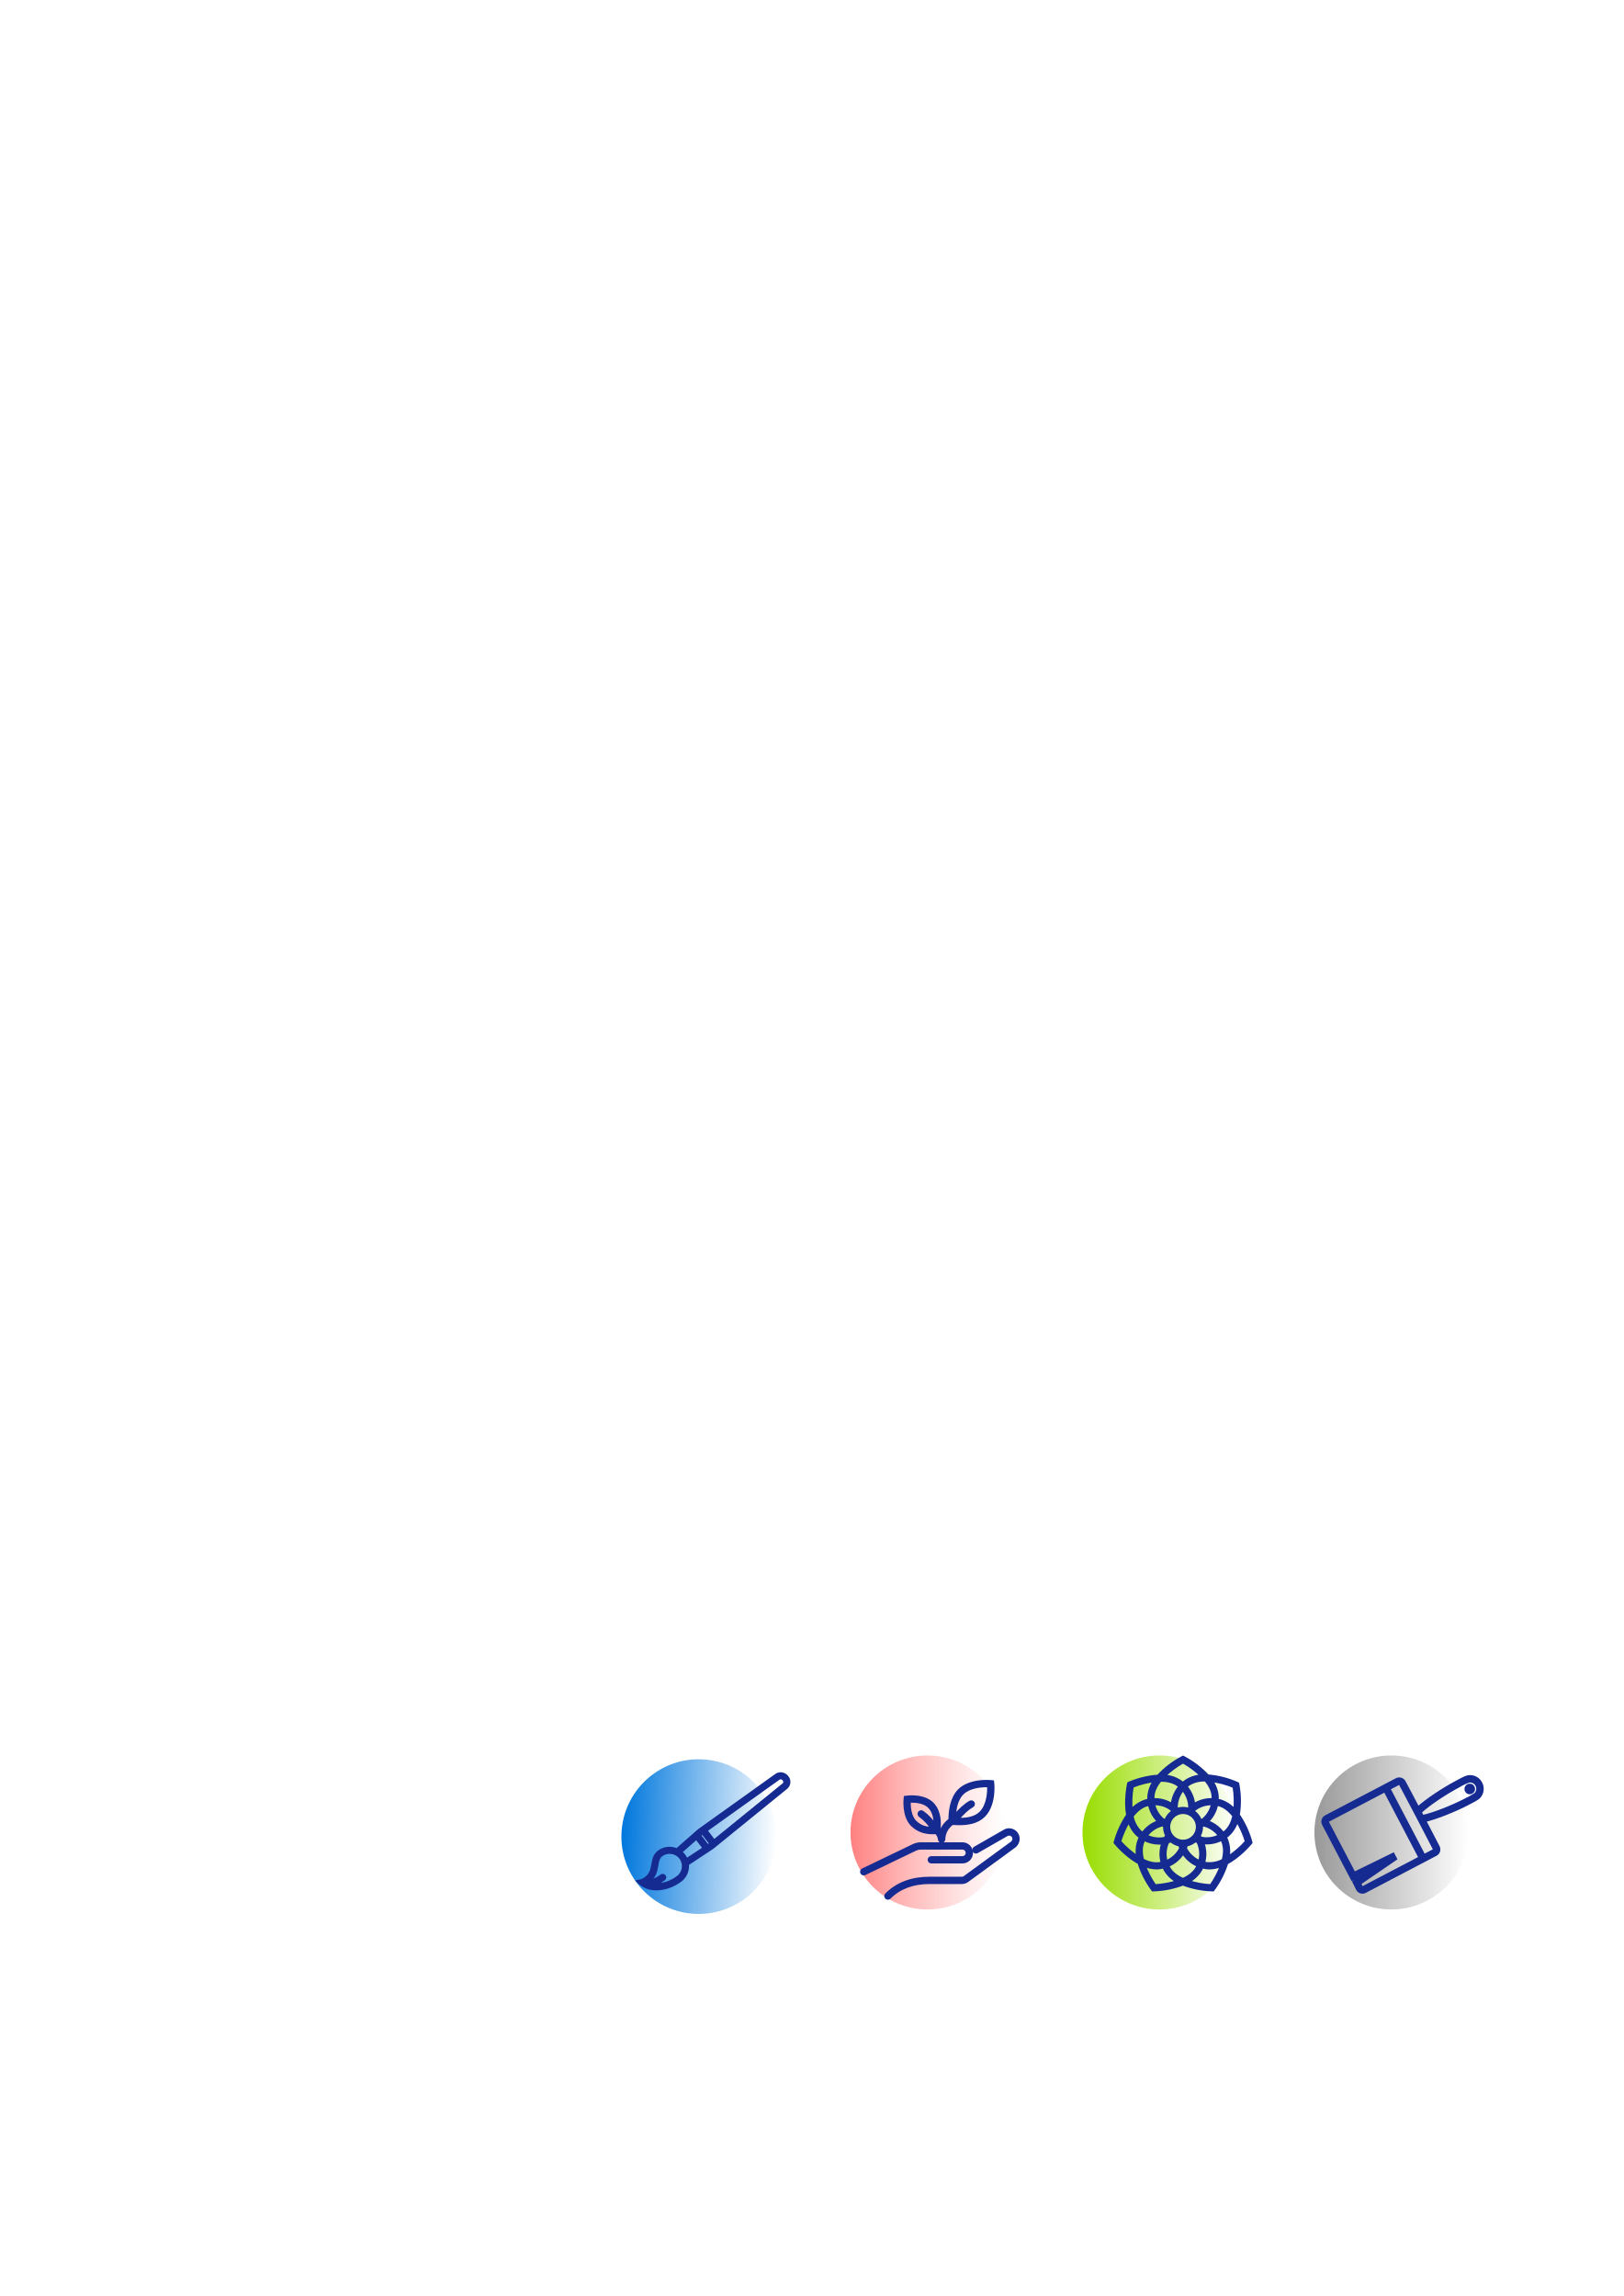
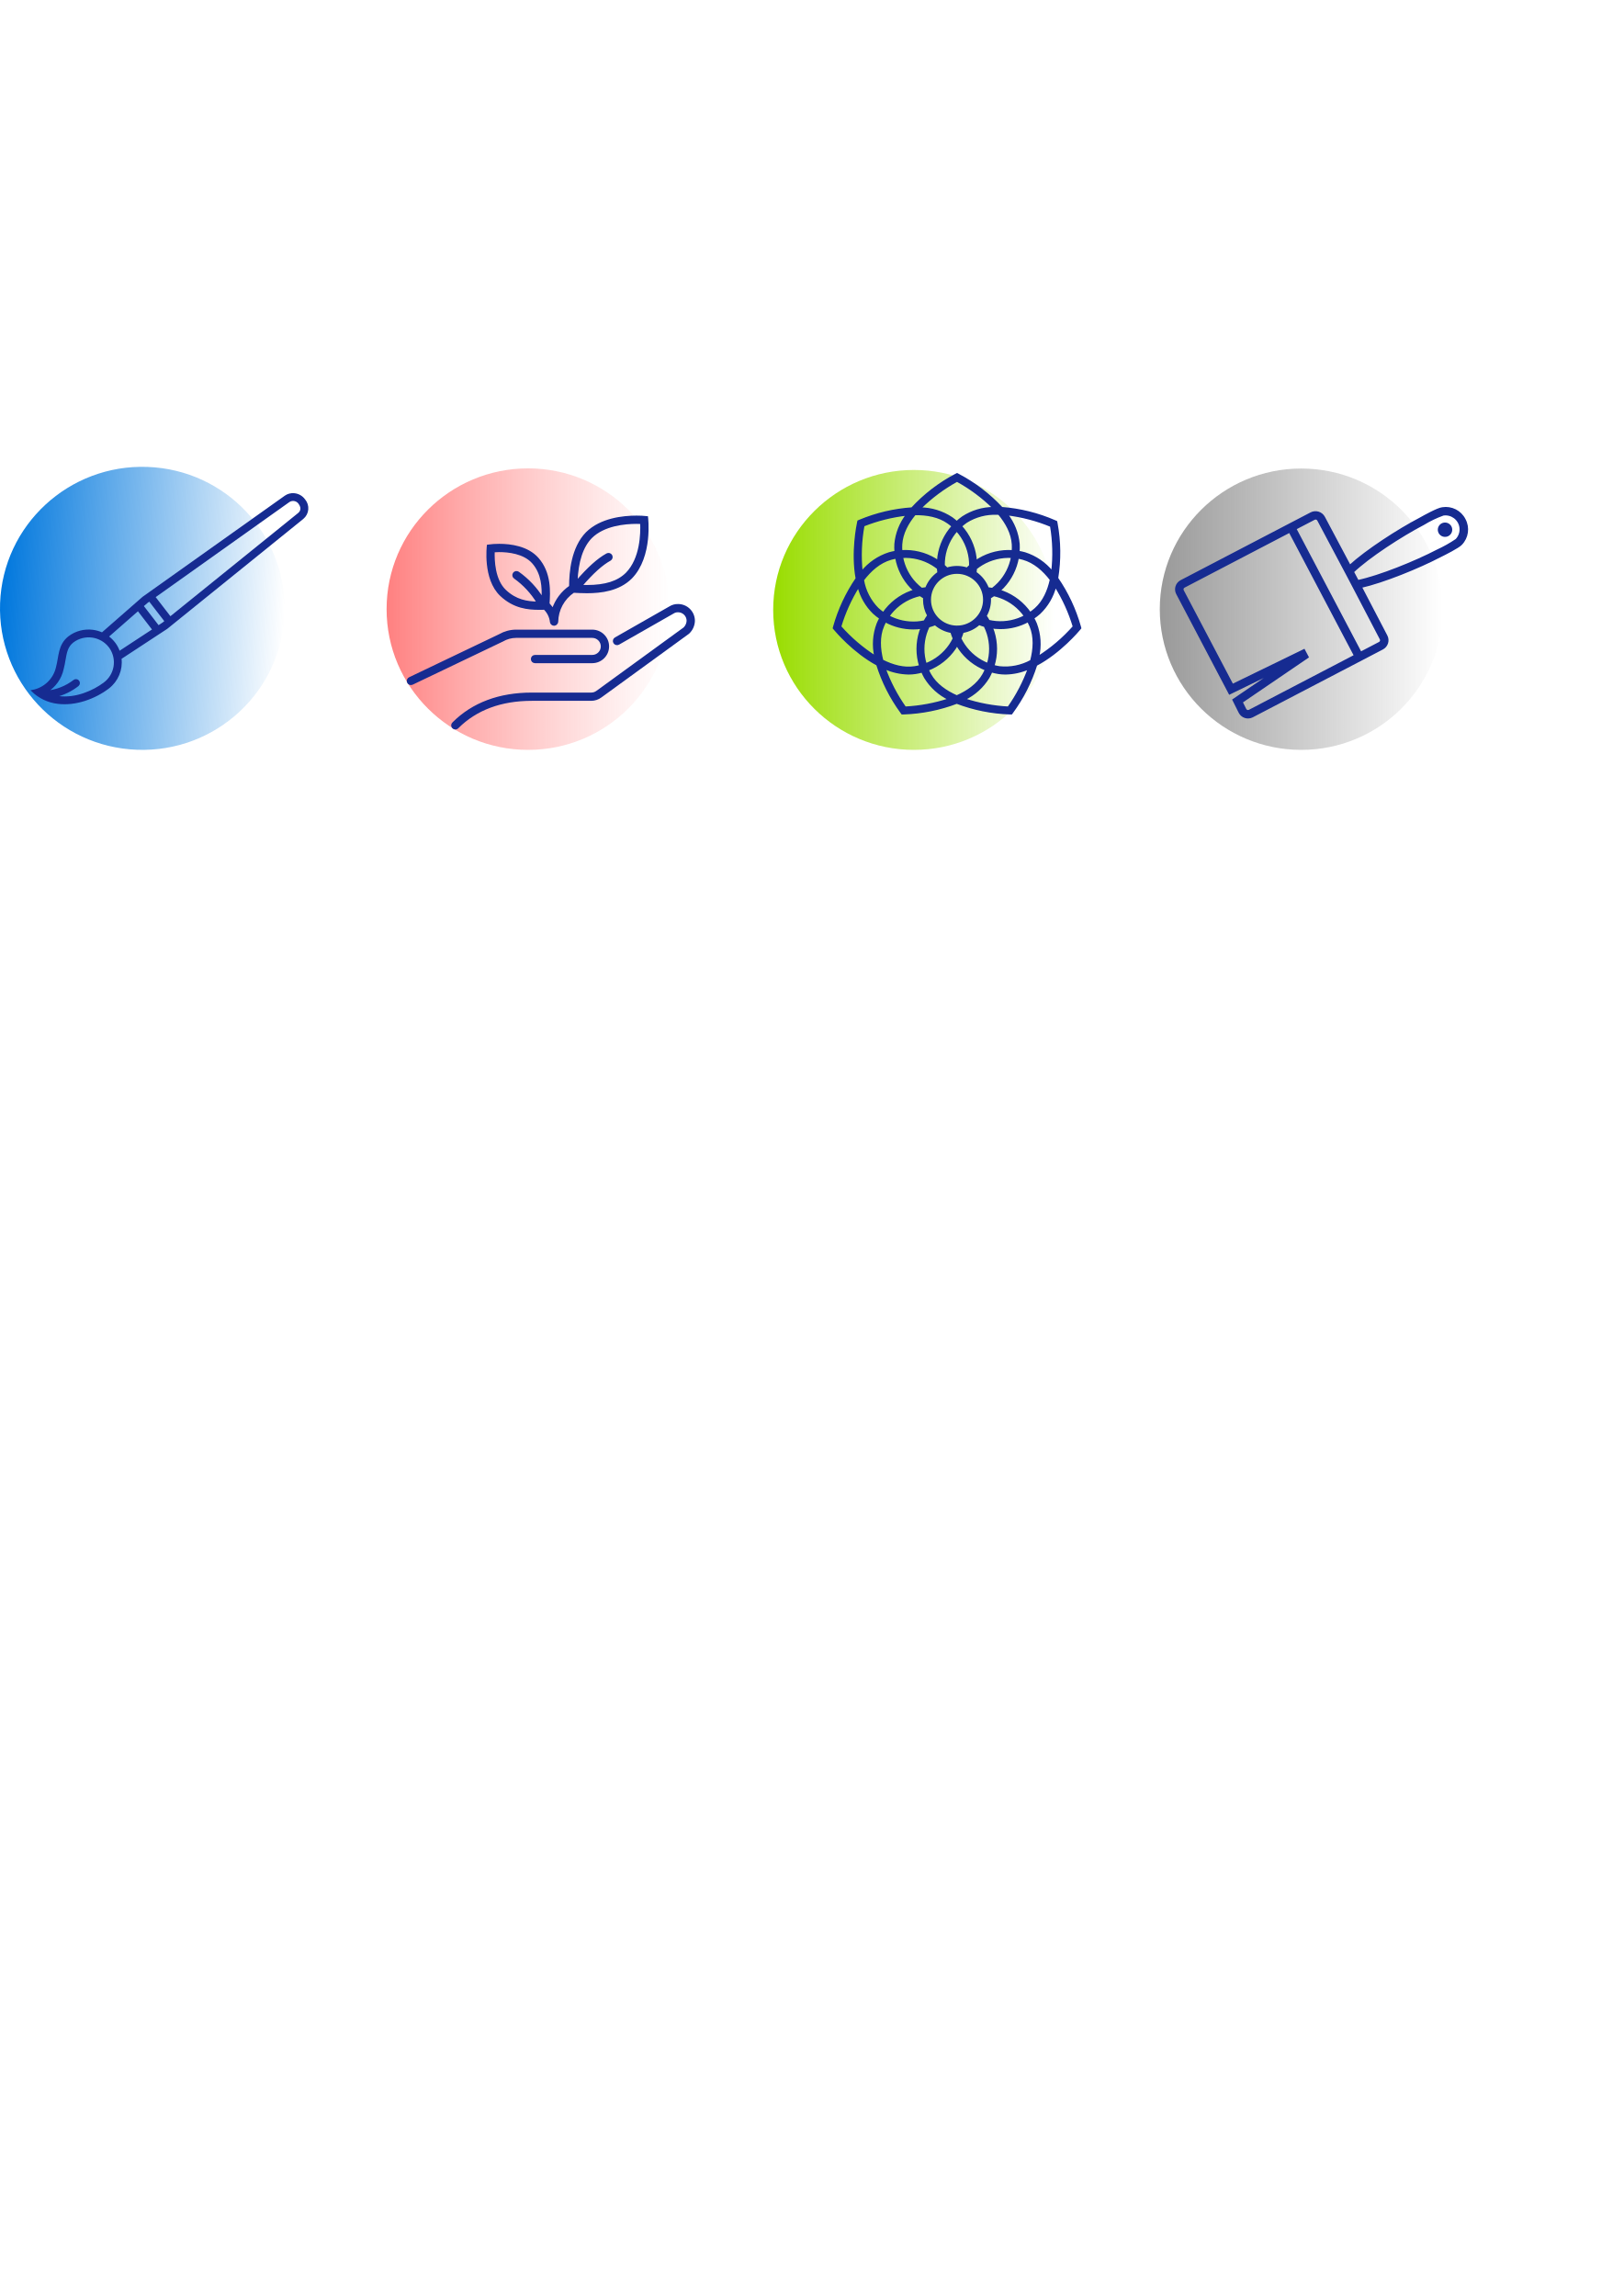
<svg xmlns="http://www.w3.org/2000/svg" xmlns:xlink="http://www.w3.org/1999/xlink" width="210mm" height="297mm" viewBox="0 0 210 297" version="1.1" id="svg8">
  <defs id="defs2">
    <linearGradient id="linearGradient1159">
      <stop style="stop-color:#999999;stop-opacity:1;" offset="0" id="stop1155" />
      <stop style="stop-color:#999999;stop-opacity:0;" offset="1" id="stop1157" />
    </linearGradient>
    <linearGradient id="linearGradient1062">
      <stop style="stop-color:#99dd00;stop-opacity:1;" offset="0" id="stop1058" />
      <stop style="stop-color:#99dd00;stop-opacity:0;" offset="1" id="stop1060" />
    </linearGradient>
    <linearGradient id="linearGradient971">
      <stop style="stop-color:#ff8080;stop-opacity:1" offset="0" id="stop967" />
      <stop style="stop-color:#ffaaaa;stop-opacity:0;" offset="1" id="stop969" />
    </linearGradient>
    <linearGradient id="linearGradient844">
      <stop style="stop-color:#0077dd;stop-opacity:1;" offset="0" id="stop840" />
      <stop style="stop-color:#0077dd;stop-opacity:0;" offset="1" id="stop842" />
    </linearGradient>
-     <linearGradient xlink:href="#linearGradient844" id="linearGradient903" x1="80.04" y1="237" x2="99.96" y2="237" gradientUnits="userSpaceOnUse" gradientTransform="matrix(1.004486,0,0,1.004316,8.588965,-3.908022)" />
-     <linearGradient xlink:href="#linearGradient971" id="linearGradient973" x1="110" y1="237.04" x2="129.921" y2="237.04" gradientUnits="userSpaceOnUse" />
-     <linearGradient xlink:href="#linearGradient1062" id="linearGradient1064" x1="140" y1="237.04" x2="159.921" y2="237.04" gradientUnits="userSpaceOnUse" />
-     <linearGradient xlink:href="#linearGradient1159" id="linearGradient1161" x1="170" y1="237.04" x2="189.921" y2="237.04" gradientUnits="userSpaceOnUse" />
+     <linearGradient xlink:href="#linearGradient844" id="linearGradient903" x1="80.04" y1="237" x2="99.96" y2="237" gradientUnits="userSpaceOnUse" gradientTransform="matrix(1.847885,0,0,1.838,-145.0266,-357.6334)" />
+     <linearGradient xlink:href="#linearGradient971" id="linearGradient973" x1="110" y1="237.04" x2="129.921" y2="237.04" gradientUnits="userSpaceOnUse" gradientTransform="matrix(1.837537,0,0,1.827968,-152.1291,-354.5081)" />
+     <linearGradient xlink:href="#linearGradient1062" id="linearGradient1064" x1="140" y1="237.04" x2="159.921" y2="237.04" gradientUnits="userSpaceOnUse" gradientTransform="matrix(1.827923,0,0,1.817604,-155.9092,-351.9481)" />
+     <linearGradient xlink:href="#linearGradient1159" id="linearGradient1161" x1="170" y1="237.04" x2="189.921" y2="237.04" gradientUnits="userSpaceOnUse" gradientTransform="matrix(1.83651,0,0,1.826976,-162.2066,-354.263)" />
  </defs>
  <g id="layer1">
-     <ellipse style="opacity:1;fill:url(#linearGradient903);fill-opacity:1;stroke:none;stroke-width:0.079;stroke-miterlimit:4;stroke-dasharray:none;stroke-opacity:0;paint-order:fill markers stroke" id="path838" cx="98.993" cy="234.115" transform="matrix(0.9993329,0.03651968,-0.03653211,0.9993325,0,0)" rx="10.005" ry="10.003" />
-     <g id="Icons" transform="matrix(0.2073852,0.02750527,-0.02745105,0.2069059,83.63529,225.6572)" style="fill:#162b91;fill-opacity:1;stroke:#162b91;stroke-width:2.393;stroke-miterlimit:4;stroke-dasharray:none">
-       <path id="path874" d="M 84.888,7.3 C 83.852,7.348 82.866,7.761 82.105,8.466 L 39.228,48.7 27.166,62.558 c -1.039,-0.321 -2.12,-0.484 -3.208,-0.486 -2.868,-0.008 -5.62,1.126 -7.65,3.151 -3.1,3.2 -2.2,7 -2.7,10.7 -0.35,4.151 -3.144,7.693 -7.1,9 2.568,1.917 5.695,2.938 8.9,2.905 6.078,0 12.219,-3.323 16.2,-7.306 2.711,-2.734 3.77,-6.7 2.783,-10.422 L 48.417,57.891 88.84,14.985 C 90.477,13.207 90.362,10.438 88.584,8.802 88.566,8.786 88.549,8.77 88.531,8.754 87.59,7.757 86.257,7.225 84.888,7.3 Z m -54.81,71.929 c -3.264,3.215 -8.792,6.605 -14.671,6.605 -0.407,0 -0.807,-0.017 -1.2,-0.051 -0.005,-0.002 -0.008,-0.007 -0.006,-0.013 10e-4,-0.003 0.003,-0.005 0.006,-0.006 2.708,-1.033 5.157,-2.646 7.175,-4.726 0.369,-0.412 0.335,-1.045 -0.076,-1.415 -0.412,-0.369 -1.045,-0.335 -1.415,0.076 -2.377,2.402 -5.383,4.085 -8.673,4.855 -0.005,5e-4 -0.01,-0.004 -0.011,-0.009 -2e-4,-0.003 8e-4,-0.006 0.003,-0.008 2.561,-2.067 4.15,-5.102 4.39,-8.384 0.138,-1.04 0.176,-2.054 0.212,-3.034 0.1,-2.617 0.173,-4.683 1.916,-6.483 3.474,-3.444 9.083,-3.42 12.527,0.054 0.093,0.094 0.184,0.19 0.273,0.288 3.14,3.55 2.942,8.94 -0.45,12.25 z M 33.648,68.1 C 32.675,66.082 31.086,64.425 29.11,63.37 l 8.971,-10.314 5.981,5.98 z m 13.385,-11.649 -1.459,1.27 -6.174,-6.178 1.238,-1.422 0.816,-0.767 6.318,6.317 z M 87.376,13.623 49.139,54.215 42.909,47.985 83.5,9.9 c 1.067,-0.915 2.67,-0.804 3.6,0.249 1.631,1.725 0.617,3.102 0.276,3.474 z" style="fill:#162b91;fill-opacity:1;stroke:#162b91;stroke-width:2.393;stroke-miterlimit:4;stroke-dasharray:none" />
+     <ellipse style="opacity:1;fill:url(#linearGradient903);fill-opacity:1;stroke:none;stroke-width:0.079;stroke-miterlimit:4;stroke-dasharray:none;stroke-opacity:0;paint-order:fill markers stroke" id="path838" cx="21.283" cy="77.972" transform="matrix(0.9993398,0.03633022,-0.03672262,0.9993255,0,0)" rx="18.406" ry="18.307" />
+     <g id="Icons" transform="matrix(0.3815151,0.05033708,-0.05050018,0.378656,6.008806,56.8848)" style="fill:#162b91;fill-opacity:1;stroke:#162b91;stroke-width:0.652;stroke-miterlimit:4;stroke-dasharray:none">
+       <path id="path874" d="M 84.888,7.3 C 83.852,7.348 82.866,7.761 82.105,8.466 L 39.228,48.7 27.166,62.558 c -1.039,-0.321 -2.12,-0.484 -3.208,-0.486 -2.868,-0.008 -5.62,1.126 -7.65,3.151 -3.1,3.2 -2.2,7 -2.7,10.7 -0.35,4.151 -3.144,7.693 -7.1,9 2.568,1.917 5.695,2.938 8.9,2.905 6.078,0 12.219,-3.323 16.2,-7.306 2.711,-2.734 3.77,-6.7 2.783,-10.422 L 48.417,57.891 88.84,14.985 C 90.477,13.207 90.362,10.438 88.584,8.802 88.566,8.786 88.549,8.77 88.531,8.754 87.59,7.757 86.257,7.225 84.888,7.3 Z m -54.81,71.929 c -3.264,3.215 -8.792,6.605 -14.671,6.605 -0.407,0 -0.807,-0.017 -1.2,-0.051 -0.005,-0.002 -0.008,-0.007 -0.006,-0.013 10e-4,-0.003 0.003,-0.005 0.006,-0.006 2.708,-1.033 5.157,-2.646 7.175,-4.726 0.369,-0.412 0.335,-1.045 -0.076,-1.415 -0.412,-0.369 -1.045,-0.335 -1.415,0.076 -2.377,2.402 -5.383,4.085 -8.673,4.855 -0.005,5e-4 -0.01,-0.004 -0.011,-0.009 -2e-4,-0.003 8e-4,-0.006 0.003,-0.008 2.561,-2.067 4.15,-5.102 4.39,-8.384 0.138,-1.04 0.176,-2.054 0.212,-3.034 0.1,-2.617 0.173,-4.683 1.916,-6.483 3.474,-3.444 9.083,-3.42 12.527,0.054 0.093,0.094 0.184,0.19 0.273,0.288 3.14,3.55 2.942,8.94 -0.45,12.25 z M 33.648,68.1 C 32.675,66.082 31.086,64.425 29.11,63.37 l 8.971,-10.314 5.981,5.98 z m 13.385,-11.649 -1.459,1.27 -6.174,-6.178 1.238,-1.422 0.816,-0.767 6.318,6.317 z M 87.376,13.623 49.139,54.215 42.909,47.985 83.5,9.9 c 1.067,-0.915 2.67,-0.804 3.6,0.249 1.631,1.725 0.617,3.102 0.276,3.474 z" style="fill:#162b91;fill-opacity:1;stroke:#162b91;stroke-width:0.652;stroke-miterlimit:4;stroke-dasharray:none" />
    </g>
-     <circle style="opacity:1;fill:url(#linearGradient973);fill-opacity:1;stroke:none;stroke-width:0.079;stroke-miterlimit:4;stroke-dasharray:none;stroke-opacity:0;paint-order:fill markers stroke" id="path838-2" cx="119.96" cy="237.04" r="9.96" />
-     <g id="Icons-8" transform="matrix(0.2237221,0,0,0.2237221,110.8261,227.1294)" style="stroke:#162b91;stroke-width:2.235;stroke-miterlimit:4;stroke-dasharray:none;fill:#162b91">
-       <path id="path990" d="m 37,53.092 h 24 c 1.657,0 3,1.343 3,3 0,1.657 -1.343,3 -3,3 H 43 c -0.552,0 -1,0.448 -1,1 0,0.552 0.448,1 1,1 h 18 c 2.761,0 5,-2.239 5,-5 0,-2.761 -2.239,-5 -5,-5 H 37 c -1.804,0.015 -3.572,0.497 -5.134,1.4 L 3.563,66.1 c -0.508,0.217 -0.744,0.804 -0.527,1.312 0.217,0.508 0.804,0.744 1.312,0.527 C 4.376,67.928 4.403,67.914 4.43,67.9 L 32.793,54.26 C 34.068,53.507 35.519,53.104 37,53.092 Z" style="stroke:#162b91;stroke-width:2.235;stroke-miterlimit:4;stroke-dasharray:none;fill:#162b91" />
-       <path id="path992" d="m 88,42.99 c -0.92,-0.019 -1.825,0.235 -2.6,0.732 l -17.1,9.8 c -0.48,0.276 -0.645,0.889 -0.369,1.369 0.276,0.48 0.889,0.645 1.369,0.369 l 17.158,-9.838 c 0.459,-0.297 0.996,-0.447 1.542,-0.432 1.657,0 3,1.343 3,3 -0.04,0.887 -0.418,1.725 -1.056,2.342 L 62.518,70.383 C 61.994,70.779 61.357,70.995 60.7,71 H 42 c -10.228,0 -18.542,3.127 -24.709,9.3 -0.425,0.352 -0.484,0.983 -0.131,1.408 0.352,0.425 0.983,0.484 1.408,0.131 C 18.616,81.8 18.66,81.755 18.7,81.707 24.481,75.928 32.319,73 42,73 h 18.7 c 1.077,-0.006 2.124,-0.357 2.988,-1 L 91.189,51.9 91.307,51.8 C 92.356,50.806 92.965,49.435 93,47.991 92.997,45.231 90.76,42.993 88,42.99 Z" style="stroke:#162b91;stroke-width:2.235;stroke-miterlimit:4;stroke-dasharray:none;fill:#162b91" />
-       <path id="path994" d="m 44.277,44.215 c 0.616,0 1.182,-0.01 1.719,-0.017 l 0.082,0.1 c 1.085,1.107 1.762,2.548 1.922,4.089 0.009,0.037 0.021,0.074 0.036,0.11 0.014,0.055 0.031,0.108 0.053,0.16 0.03,0.063 0.066,0.123 0.109,0.179 0.03,0.043 0.063,0.083 0.1,0.119 0.052,0.05 0.111,0.094 0.174,0.13 0.04,0.029 0.083,0.054 0.127,0.076 0.076,0.03 0.157,0.051 0.238,0.061 0.035,0.011 0.072,0.02 0.108,0.027 h 0.05 c 0.045,0 0.09,-0.003 0.135,-0.009 0.038,-0.011 0.075,-0.024 0.111,-0.039 0.069,-0.015 0.136,-0.038 0.2,-0.069 0.052,-0.029 0.102,-0.062 0.148,-0.1 0.102,-0.073 0.187,-0.166 0.25,-0.275 0.034,-0.055 0.063,-0.114 0.086,-0.175 0.021,-0.059 0.035,-0.119 0.044,-0.181 0.011,-0.036 0.021,-0.072 0.027,-0.109 0.065,-3.802 1.976,-7.334 5.122,-9.469 1.186,0.057 2.641,0.143 4.239,0.143 4.455,0 10.013,-0.675 13.9,-4.572 6.6,-6.8 5,-19.2 5,-19.2 -1.107,-0.121 -2.22,-0.179 -3.333,-0.171 -4.147,0 -11.222,0.726 -15.667,5.171 -4.6,4.717 -5.217,12.441 -5.23,16.949 -2.53,1.747 -4.42,4.272 -5.385,7.191 -0.316,-0.462 -0.658,-0.905 -1.025,-1.328 -0.115,-0.138 -0.232,-0.279 -0.348,-0.422 0.246,-3.693 0.615,-9.7 -3.413,-14.29 -3.21,-3.66 -8.553,-4.344 -12.1,-4.344 -1.204,-0.008 -2.408,0.074 -3.6,0.244 0,0 -1.357,10.515 4.1,15.7 4.128,3.935 8.612,4.321 12.021,4.321 z m 16.387,-22.6 c 3.989,-3.989 10.642,-4.585 14.253,-4.585 0.55,0 1.046,0.014 1.47,0.033 0.155,3.374 -0.029,11.264 -4.553,15.925 -2.714,2.719 -6.682,3.985 -12.487,3.985 -0.627,0 -1.227,-0.014 -1.8,-0.034 3.562,-4.156 6.469,-6.8 9.061,-8.235 0.483,-0.268 0.658,-0.876 0.391,-1.359 -0.268,-0.483 -0.876,-0.658 -1.359,-0.391 -2.79,1.545 -5.858,4.315 -9.562,8.627 0.241,-6.373 1.772,-11.081 4.587,-13.967 z m -30.641,4.4 c 0.49,-0.034 1.076,-0.058 1.726,-0.058 2.757,0 7.8,0.475 10.6,3.663 3,3.422 3.174,7.845 3.012,11.278 -1.968,-3.201 -4.559,-5.976 -7.618,-8.158 -0.45,-0.321 -1.074,-0.217 -1.395,0.233 -0.321,0.45 -0.217,1.074 0.233,1.395 2.923,2.094 5.387,4.763 7.242,7.844 -3.34,-0.042 -6.863,-0.6 -10.193,-3.761 -3.505,-3.329 -3.719,-9.543 -3.607,-12.437 z" style="stroke:#162b91;stroke-width:2.235;stroke-miterlimit:4;stroke-dasharray:none;fill:#162b91" />
+     <ellipse style="opacity:1;fill:url(#linearGradient973);fill-opacity:1;stroke:none;stroke-width:0.079;stroke-miterlimit:4;stroke-dasharray:none;stroke-opacity:0;paint-order:fill markers stroke" id="path838-2" cx="68.302" cy="78.793" rx="18.302" ry="18.207" />
+     <g id="Icons-8" transform="matrix(0.4110976,0,0,0.4089569,51.51792,60.67721)" style="fill:#162b91;stroke:#162b91;stroke-width:0.61;stroke-miterlimit:4;stroke-dasharray:none">
+       <path id="path990" d="m 37,53.092 h 24 c 1.657,0 3,1.343 3,3 0,1.657 -1.343,3 -3,3 H 43 c -0.552,0 -1,0.448 -1,1 0,0.552 0.448,1 1,1 h 18 c 2.761,0 5,-2.239 5,-5 0,-2.761 -2.239,-5 -5,-5 H 37 c -1.804,0.015 -3.572,0.497 -5.134,1.4 L 3.563,66.1 c -0.508,0.217 -0.744,0.804 -0.527,1.312 0.217,0.508 0.804,0.744 1.312,0.527 C 4.376,67.928 4.403,67.914 4.43,67.9 L 32.793,54.26 C 34.068,53.507 35.519,53.104 37,53.092 Z" style="fill:#162b91;stroke:#162b91;stroke-width:0.61;stroke-miterlimit:4;stroke-dasharray:none" />
+       <path id="path992" d="m 88,42.99 c -0.92,-0.019 -1.825,0.235 -2.6,0.732 l -17.1,9.8 c -0.48,0.276 -0.645,0.889 -0.369,1.369 0.276,0.48 0.889,0.645 1.369,0.369 l 17.158,-9.838 c 0.459,-0.297 0.996,-0.447 1.542,-0.432 1.657,0 3,1.343 3,3 -0.04,0.887 -0.418,1.725 -1.056,2.342 L 62.518,70.383 C 61.994,70.779 61.357,70.995 60.7,71 H 42 c -10.228,0 -18.542,3.127 -24.709,9.3 -0.425,0.352 -0.484,0.983 -0.131,1.408 0.352,0.425 0.983,0.484 1.408,0.131 C 18.616,81.8 18.66,81.755 18.7,81.707 24.481,75.928 32.319,73 42,73 h 18.7 c 1.077,-0.006 2.124,-0.357 2.988,-1 L 91.189,51.9 91.307,51.8 C 92.356,50.806 92.965,49.435 93,47.991 92.997,45.231 90.76,42.993 88,42.99 Z" style="fill:#162b91;stroke:#162b91;stroke-width:0.61;stroke-miterlimit:4;stroke-dasharray:none" />
+       <path id="path994" d="m 44.277,44.215 c 0.616,0 1.182,-0.01 1.719,-0.017 l 0.082,0.1 c 1.085,1.107 1.762,2.548 1.922,4.089 0.009,0.037 0.021,0.074 0.036,0.11 0.014,0.055 0.031,0.108 0.053,0.16 0.03,0.063 0.066,0.123 0.109,0.179 0.03,0.043 0.063,0.083 0.1,0.119 0.052,0.05 0.111,0.094 0.174,0.13 0.04,0.029 0.083,0.054 0.127,0.076 0.076,0.03 0.157,0.051 0.238,0.061 0.035,0.011 0.072,0.02 0.108,0.027 h 0.05 c 0.045,0 0.09,-0.003 0.135,-0.009 0.038,-0.011 0.075,-0.024 0.111,-0.039 0.069,-0.015 0.136,-0.038 0.2,-0.069 0.052,-0.029 0.102,-0.062 0.148,-0.1 0.102,-0.073 0.187,-0.166 0.25,-0.275 0.034,-0.055 0.063,-0.114 0.086,-0.175 0.021,-0.059 0.035,-0.119 0.044,-0.181 0.011,-0.036 0.021,-0.072 0.027,-0.109 0.065,-3.802 1.976,-7.334 5.122,-9.469 1.186,0.057 2.641,0.143 4.239,0.143 4.455,0 10.013,-0.675 13.9,-4.572 6.6,-6.8 5,-19.2 5,-19.2 -1.107,-0.121 -2.22,-0.179 -3.333,-0.171 -4.147,0 -11.222,0.726 -15.667,5.171 -4.6,4.717 -5.217,12.441 -5.23,16.949 -2.53,1.747 -4.42,4.272 -5.385,7.191 -0.316,-0.462 -0.658,-0.905 -1.025,-1.328 -0.115,-0.138 -0.232,-0.279 -0.348,-0.422 0.246,-3.693 0.615,-9.7 -3.413,-14.29 -3.21,-3.66 -8.553,-4.344 -12.1,-4.344 -1.204,-0.008 -2.408,0.074 -3.6,0.244 0,0 -1.357,10.515 4.1,15.7 4.128,3.935 8.612,4.321 12.021,4.321 z m 16.387,-22.6 c 3.989,-3.989 10.642,-4.585 14.253,-4.585 0.55,0 1.046,0.014 1.47,0.033 0.155,3.374 -0.029,11.264 -4.553,15.925 -2.714,2.719 -6.682,3.985 -12.487,3.985 -0.627,0 -1.227,-0.014 -1.8,-0.034 3.562,-4.156 6.469,-6.8 9.061,-8.235 0.483,-0.268 0.658,-0.876 0.391,-1.359 -0.268,-0.483 -0.876,-0.658 -1.359,-0.391 -2.79,1.545 -5.858,4.315 -9.562,8.627 0.241,-6.373 1.772,-11.081 4.587,-13.967 z m -30.641,4.4 c 0.49,-0.034 1.076,-0.058 1.726,-0.058 2.757,0 7.8,0.475 10.6,3.663 3,3.422 3.174,7.845 3.012,11.278 -1.968,-3.201 -4.559,-5.976 -7.618,-8.158 -0.45,-0.321 -1.074,-0.217 -1.395,0.233 -0.321,0.45 -0.217,1.074 0.233,1.395 2.923,2.094 5.387,4.763 7.242,7.844 -3.34,-0.042 -6.863,-0.6 -10.193,-3.761 -3.505,-3.329 -3.719,-9.543 -3.607,-12.437 z" style="fill:#162b91;stroke:#162b91;stroke-width:0.61;stroke-miterlimit:4;stroke-dasharray:none" />
    </g>
-     <circle style="opacity:1;fill:url(#linearGradient1064);fill-opacity:1;stroke:none;stroke-width:0.079;stroke-miterlimit:4;stroke-dasharray:none;stroke-opacity:0;paint-order:fill markers stroke" id="path838-2-0" cx="149.96" cy="237.04" r="9.96" />
-     <g id="Icons-4" transform="matrix(0.2126725,0,0,0.2126782,142.803,225.6953)" style="fill:#162b91;stroke:#162b91;stroke-width:2.351;stroke-miterlimit:4;stroke-dasharray:none">
-       <path id="path1066" d="m 81.328,42.731 c 0.976,-6.094 0.902,-12.311 -0.22,-18.38 l -0.1,-0.501 -0.465,-0.212 c -5.6,-2.464 -11.576,-3.962 -17.676,-4.43 -4.151,-4.487 -9.031,-8.24 -14.434,-11.1 L 47.98,7.877 47.525,8.109 C 42.074,10.995 37.156,14.792 32.985,19.335 27.003,19.746 21.129,21.141 15.6,23.463 l -0.468,0.205 -0.108,0.499 c -0.125,0.577 -2.077,9.879 -0.461,18.662 -3.354,4.921 -5.881,10.357 -7.481,16.094 l -0.13,0.494 0.324,0.395 c 0.371,0.452 6.352,7.635 14.143,11.836 1.774,5.721 4.478,11.111 8.004,15.953 L 29.729,88.009 30.24,88 c 6.042,-0.201 12.009,-1.407 17.655,-3.57 5.645,2.163 11.612,3.369 17.654,3.57 l 0.511,0.009 0.307,-0.408 c 3.502,-4.812 6.195,-10.163 7.973,-15.843 7.889,-4.185 13.971,-11.49 14.346,-11.946 l 0.324,-0.395 -0.13,-0.494 C 87.269,53.147 84.718,47.677 81.328,42.731 Z m -2.09,-17.479 c 0.847,5.067 0.979,10.228 0.394,15.332 -2.354,-2.914 -5.508,-5.078 -9.073,-6.226 -0.684,-0.193 -1.378,-0.35 -2.079,-0.469 0.069,-0.875 0.079,-1.753 0.031,-2.628 -0.339,-3.601 -1.698,-7.031 -3.918,-9.887 5.037,0.615 9.965,1.92 14.646,3.878 z M 46.873,62.928 c -0.368,0.752 -0.787,1.478 -1.254,2.172 -1.97,2.895 -4.773,5.125 -8.037,6.394 -1.033,-3.349 -1.024,-6.933 0.024,-10.277 0.254,-0.798 0.563,-1.577 0.925,-2.332 0.744,-0.2 1.474,-0.445 2.189,-0.732 1.515,1.342 3.372,2.238 5.365,2.588 0.219,0.744 0.482,1.475 0.789,2.188 z M 43.593,38.476 c -0.014,-0.928 0.044,-1.856 0.172,-2.775 0.484,-3.317 1.92,-6.423 4.135,-8.94 2.341,2.612 3.834,5.874 4.28,9.354 0.099,0.797 0.145,1.599 0.138,2.402 -0.348,0.303 -0.678,0.623 -1,0.951 -2.171,-0.696 -4.506,-0.696 -6.677,0.001 C 44.303,39.126 43.957,38.792 43.593,38.476 Z M 47.98,58.915 c -4.962,1e-4 -8.985,-4.022 -8.985,-8.985 -1e-4,-4.962 4.022,-8.985 8.985,-8.985 4.962,-10e-5 8.985,4.022 8.985,8.984 2e-4,4.962 -4.022,8.985 -8.984,8.985 -10e-5,0 -2e-4,0 -3e-4,0 z M 54.165,40.86 c 0.058,-0.461 0.104,-0.923 0.127,-1.388 0.624,-0.502 1.28,-0.963 1.964,-1.379 3.005,-1.81 6.49,-2.664 9.991,-2.449 -0.599,3.299 -2.142,6.353 -4.443,8.791 -0.638,0.667 -1.326,1.285 -2.058,1.848 -0.496,-0.094 -0.994,-0.16 -1.494,-0.212 -0.796,-2.114 -2.223,-3.933 -4.086,-5.21 z m -16.448,5.19 c -0.514,0.049 -1.028,0.111 -1.537,0.205 -0.718,-0.555 -1.394,-1.164 -2.022,-1.82 -2.301,-2.439 -3.845,-5.493 -4.444,-8.792 3.501,-0.215 6.985,0.639 9.99,2.45 0.661,0.401 1.296,0.844 1.9,1.325 0.025,0.495 0.08,0.985 0.148,1.475 -1.836,1.271 -3.243,3.07 -4.035,5.158 z M 32.7,45.804 c 0.347,0.37 0.72,0.706 1.091,1.046 -0.389,0.121 -0.78,0.228 -1.163,0.373 -3.717,1.393 -6.913,3.898 -9.153,7.175 -0.661,-0.456 -1.29,-0.957 -1.882,-1.499 -2.572,-2.617 -4.274,-5.964 -4.875,-9.584 2.455,-3.235 5.519,-5.973 9.233,-7.033 0.583,-0.167 1.175,-0.304 1.772,-0.411 0.649,3.727 2.38,7.181 4.978,9.932 z m 0.638,3.289 c 0.765,-0.284 1.548,-0.516 2.344,-0.695 0.435,0.311 0.887,0.594 1.347,0.865 -0.013,0.222 -0.034,0.442 -0.034,0.667 -0.002,1.848 0.467,3.667 1.36,5.285 -0.437,0.621 -0.837,1.267 -1.198,1.935 -0.818,0.178 -1.648,0.3 -2.483,0.364 -3.296,0.232 -6.59,-0.483 -9.493,-2.061 2.007,-2.902 4.853,-5.121 8.156,-6.36 z M 49.874,60.74 c 2.023,-0.355 3.906,-1.272 5.432,-2.648 0.613,0.241 1.238,0.45 1.873,0.627 0.397,0.806 0.733,1.641 1.006,2.497 1.04,3.322 1.054,6.881 0.041,10.211 C 55.026,70.15 52.281,67.947 50.341,65.1 49.873,64.406 49.454,63.68 49.086,62.928 49.392,62.215 49.656,61.484 49.874,60.74 Z m 8.686,-3.739 c -0.314,-0.572 -0.658,-1.126 -1.032,-1.661 0.941,-1.648 1.436,-3.513 1.436,-5.411 0,-0.225 -0.02,-0.444 -0.034,-0.666 0.446,-0.262 0.885,-0.536 1.308,-0.836 0.751,0.174 1.49,0.397 2.212,0.665 3.285,1.233 6.117,3.435 8.122,6.315 -2.957,1.58 -6.311,2.264 -9.65,1.97 -0.795,-0.073 -1.584,-0.199 -2.363,-0.376 z m 4.6,-9.779 c -0.341,-0.129 -0.689,-0.222 -1.034,-0.332 0.386,-0.352 0.773,-0.703 1.134,-1.087 2.597,-2.751 4.328,-6.205 4.977,-9.932 0.597,0.107 1.189,0.243 1.772,0.41 3.676,1.049 6.716,3.741 9.158,6.933 -0.824,3.759 -2.361,7.309 -5.089,9.76 -0.566,0.501 -1.163,0.966 -1.788,1.391 -2.239,-3.261 -5.427,-5.755 -9.131,-7.143 z M 61.267,21.191 c 0.215,0 0.43,0.011 0.644,0.016 2.492,3.011 4.372,6.467 4.604,10.179 0.042,0.755 0.035,1.511 -0.019,2.265 -3.946,-0.267 -7.878,0.684 -11.265,2.725 -0.338,0.202 -0.65,0.434 -0.974,0.653 -0.029,-0.392 -0.041,-0.783 -0.092,-1.175 -0.501,-3.923 -2.196,-7.598 -4.855,-10.526 0.557,-0.51 1.146,-0.985 1.763,-1.42 3.043,-1.921 6.599,-2.869 10.195,-2.717 z M 47.98,10.135 c 4.438,2.452 8.518,5.503 12.125,9.067 -3.613,0.034 -7.143,1.096 -10.173,3.064 -0.717,0.505 -1.399,1.058 -2.042,1.654 -0.528,-0.475 -1.082,-0.922 -1.658,-1.338 -3.111,-2.081 -6.761,-3.211 -10.504,-3.249 3.636,-3.622 7.76,-6.717 12.253,-9.198 z M 33.955,21.323 c 4.013,-0.063 8.005,0.652 11.108,2.883 0.493,0.354 0.967,0.733 1.421,1.136 -2.519,2.822 -4.153,6.323 -4.698,10.066 -0.078,0.525 -0.113,1.051 -0.15,1.576 -0.302,-0.203 -0.592,-0.42 -0.906,-0.608 -3.387,-2.042 -7.32,-2.993 -11.266,-2.726 -0.055,-0.754 -0.061,-1.51 -0.019,-2.265 0.229,-3.664 2.065,-7.079 4.51,-10.062 z m -17.076,3.773 c 4.622,-1.849 9.471,-3.067 14.418,-3.622 -2.18,2.833 -3.514,6.226 -3.847,9.786 -0.048,0.876 -0.038,1.754 0.031,2.628 -0.701,0.119 -1.395,0.276 -2.079,0.47 -3.594,1.16 -6.769,3.349 -9.131,6.295 -0.538,-5.188 -0.333,-10.427 0.609,-15.557 z M 20.78,68.954 C 16.457,66.173 12.544,62.8 9.156,58.934 c 1.407,-4.719 3.433,-9.232 6.025,-13.418 0.834,3.36 2.582,6.423 5.05,8.85 0.691,0.632 1.426,1.215 2.2,1.743 -0.332,0.611 -0.632,1.239 -0.898,1.882 -1.312,3.503 -1.574,7.314 -0.754,10.963 z m 2.602,-10.2 c 0.226,-0.546 0.478,-1.075 0.752,-1.589 2.847,1.571 6.046,2.394 9.297,2.392 0.458,0 0.918,-0.016 1.381,-0.048 0.457,-0.031 0.905,-0.103 1.355,-0.164 -0.163,0.423 -0.335,0.842 -0.471,1.279 -1.173,3.741 -1.178,7.751 -0.014,11.495 -0.593,0.156 -1.194,0.281 -1.8,0.374 -3.609,0.562 -7.316,-0.485 -10.737,-2.216 -0.996,-3.908 -1.226,-7.978 0.238,-11.523 z m 7.338,27.227 c -2.841,-4.052 -5.13,-8.465 -6.805,-13.122 2.504,1.125 5.21,1.733 7.955,1.787 0.775,2e-4 1.549,-0.059 2.315,-0.176 0.737,-0.117 1.467,-0.275 2.187,-0.474 0.29,0.685 0.618,1.353 0.982,2.002 1.913,3.13 4.686,5.643 7.988,7.239 -4.729,1.566 -9.648,2.489 -14.623,2.744 z m 17.175,-3.75 c -3.64,-1.618 -6.931,-3.926 -8.802,-7.222 -0.301,-0.531 -0.575,-1.077 -0.821,-1.637 3.655,-1.412 6.793,-3.903 8.996,-7.142 0.259,-0.378 0.48,-0.772 0.711,-1.164 0.231,0.391 0.453,0.786 0.712,1.164 2.174,3.193 5.258,5.659 8.85,7.079 -0.251,0.581 -0.533,1.149 -0.845,1.7 -1.871,3.295 -5.162,5.604 -8.803,7.221 z m 17.175,3.75 c -4.975,-0.255 -9.893,-1.178 -14.623,-2.744 3.303,-1.596 6.077,-4.11 7.989,-7.24 0.373,-0.663 0.707,-1.348 1.001,-2.049 0.768,0.221 1.549,0.395 2.338,0.522 0.766,0.118 1.54,0.176 2.315,0.176 2.673,-0.05 5.309,-0.629 7.757,-1.704 -1.674,4.626 -3.953,9.011 -6.778,13.039 z m 7.55,-15.607 c -3.211,1.775 -6.893,2.516 -10.54,2.12 -0.66,-0.105 -1.313,-0.246 -1.957,-0.424 1.149,-3.73 1.139,-7.721 -0.028,-11.445 -0.15,-0.483 -0.337,-0.948 -0.521,-1.415 0.393,0.057 0.782,0.129 1.18,0.163 0.57,0.048 1.138,0.072 1.702,0.072 3.205,10e-4 6.359,-0.8 9.175,-2.331 0.287,0.534 0.546,1.082 0.777,1.642 1.476,3.574 1.228,7.682 0.212,11.619 z m 2.365,-1.301 c 0.848,-3.686 0.595,-7.54 -0.728,-11.083 -0.272,-0.656 -0.58,-1.296 -0.921,-1.919 0.728,-0.489 1.422,-1.026 2.079,-1.608 2.58,-2.466 4.411,-5.611 5.281,-9.073 2.633,4.221 4.687,8.777 6.108,13.545 -3.437,3.925 -7.417,7.338 -11.819,10.138 z" style="fill:#162b91;stroke:#162b91;stroke-width:2.351;stroke-miterlimit:4;stroke-dasharray:none" />
+     <ellipse style="opacity:1;fill:url(#linearGradient1064);fill-opacity:1;stroke:none;stroke-width:0.079;stroke-miterlimit:4;stroke-dasharray:none;stroke-opacity:0;paint-order:fill markers stroke" id="path838-2-0" cx="118.207" cy="78.896" rx="18.207" ry="18.104" />
+     <g id="Icons-4" transform="matrix(0.3887489,0,0,0.3865646,105.1236,58.27647)" style="fill:#162b91;stroke:#162b91;stroke-width:0.645;stroke-miterlimit:4;stroke-dasharray:none">
+       <path id="path1066" d="m 81.328,42.731 c 0.976,-6.094 0.902,-12.311 -0.22,-18.38 l -0.1,-0.501 -0.465,-0.212 c -5.6,-2.464 -11.576,-3.962 -17.676,-4.43 -4.151,-4.487 -9.031,-8.24 -14.434,-11.1 L 47.98,7.877 47.525,8.109 C 42.074,10.995 37.156,14.792 32.985,19.335 27.003,19.746 21.129,21.141 15.6,23.463 l -0.468,0.205 -0.108,0.499 c -0.125,0.577 -2.077,9.879 -0.461,18.662 -3.354,4.921 -5.881,10.357 -7.481,16.094 l -0.13,0.494 0.324,0.395 c 0.371,0.452 6.352,7.635 14.143,11.836 1.774,5.721 4.478,11.111 8.004,15.953 L 29.729,88.009 30.24,88 c 6.042,-0.201 12.009,-1.407 17.655,-3.57 5.645,2.163 11.612,3.369 17.654,3.57 l 0.511,0.009 0.307,-0.408 c 3.502,-4.812 6.195,-10.163 7.973,-15.843 7.889,-4.185 13.971,-11.49 14.346,-11.946 l 0.324,-0.395 -0.13,-0.494 C 87.269,53.147 84.718,47.677 81.328,42.731 Z m -2.09,-17.479 c 0.847,5.067 0.979,10.228 0.394,15.332 -2.354,-2.914 -5.508,-5.078 -9.073,-6.226 -0.684,-0.193 -1.378,-0.35 -2.079,-0.469 0.069,-0.875 0.079,-1.753 0.031,-2.628 -0.339,-3.601 -1.698,-7.031 -3.918,-9.887 5.037,0.615 9.965,1.92 14.646,3.878 z M 46.873,62.928 c -0.368,0.752 -0.787,1.478 -1.254,2.172 -1.97,2.895 -4.773,5.125 -8.037,6.394 -1.033,-3.349 -1.024,-6.933 0.024,-10.277 0.254,-0.798 0.563,-1.577 0.925,-2.332 0.744,-0.2 1.474,-0.445 2.189,-0.732 1.515,1.342 3.372,2.238 5.365,2.588 0.219,0.744 0.482,1.475 0.789,2.188 z M 43.593,38.476 c -0.014,-0.928 0.044,-1.856 0.172,-2.775 0.484,-3.317 1.92,-6.423 4.135,-8.94 2.341,2.612 3.834,5.874 4.28,9.354 0.099,0.797 0.145,1.599 0.138,2.402 -0.348,0.303 -0.678,0.623 -1,0.951 -2.171,-0.696 -4.506,-0.696 -6.677,0.001 C 44.303,39.126 43.957,38.792 43.593,38.476 Z M 47.98,58.915 c -4.962,1e-4 -8.985,-4.022 -8.985,-8.985 -1e-4,-4.962 4.022,-8.985 8.985,-8.985 4.962,-10e-5 8.985,4.022 8.985,8.984 2e-4,4.962 -4.022,8.985 -8.984,8.985 -10e-5,0 -2e-4,0 -3e-4,0 z M 54.165,40.86 c 0.058,-0.461 0.104,-0.923 0.127,-1.388 0.624,-0.502 1.28,-0.963 1.964,-1.379 3.005,-1.81 6.49,-2.664 9.991,-2.449 -0.599,3.299 -2.142,6.353 -4.443,8.791 -0.638,0.667 -1.326,1.285 -2.058,1.848 -0.496,-0.094 -0.994,-0.16 -1.494,-0.212 -0.796,-2.114 -2.223,-3.933 -4.086,-5.21 z m -16.448,5.19 c -0.514,0.049 -1.028,0.111 -1.537,0.205 -0.718,-0.555 -1.394,-1.164 -2.022,-1.82 -2.301,-2.439 -3.845,-5.493 -4.444,-8.792 3.501,-0.215 6.985,0.639 9.99,2.45 0.661,0.401 1.296,0.844 1.9,1.325 0.025,0.495 0.08,0.985 0.148,1.475 -1.836,1.271 -3.243,3.07 -4.035,5.158 z M 32.7,45.804 c 0.347,0.37 0.72,0.706 1.091,1.046 -0.389,0.121 -0.78,0.228 -1.163,0.373 -3.717,1.393 -6.913,3.898 -9.153,7.175 -0.661,-0.456 -1.29,-0.957 -1.882,-1.499 -2.572,-2.617 -4.274,-5.964 -4.875,-9.584 2.455,-3.235 5.519,-5.973 9.233,-7.033 0.583,-0.167 1.175,-0.304 1.772,-0.411 0.649,3.727 2.38,7.181 4.978,9.932 z m 0.638,3.289 c 0.765,-0.284 1.548,-0.516 2.344,-0.695 0.435,0.311 0.887,0.594 1.347,0.865 -0.013,0.222 -0.034,0.442 -0.034,0.667 -0.002,1.848 0.467,3.667 1.36,5.285 -0.437,0.621 -0.837,1.267 -1.198,1.935 -0.818,0.178 -1.648,0.3 -2.483,0.364 -3.296,0.232 -6.59,-0.483 -9.493,-2.061 2.007,-2.902 4.853,-5.121 8.156,-6.36 z M 49.874,60.74 c 2.023,-0.355 3.906,-1.272 5.432,-2.648 0.613,0.241 1.238,0.45 1.873,0.627 0.397,0.806 0.733,1.641 1.006,2.497 1.04,3.322 1.054,6.881 0.041,10.211 C 55.026,70.15 52.281,67.947 50.341,65.1 49.873,64.406 49.454,63.68 49.086,62.928 49.392,62.215 49.656,61.484 49.874,60.74 Z m 8.686,-3.739 c -0.314,-0.572 -0.658,-1.126 -1.032,-1.661 0.941,-1.648 1.436,-3.513 1.436,-5.411 0,-0.225 -0.02,-0.444 -0.034,-0.666 0.446,-0.262 0.885,-0.536 1.308,-0.836 0.751,0.174 1.49,0.397 2.212,0.665 3.285,1.233 6.117,3.435 8.122,6.315 -2.957,1.58 -6.311,2.264 -9.65,1.97 -0.795,-0.073 -1.584,-0.199 -2.363,-0.376 z m 4.6,-9.779 c -0.341,-0.129 -0.689,-0.222 -1.034,-0.332 0.386,-0.352 0.773,-0.703 1.134,-1.087 2.597,-2.751 4.328,-6.205 4.977,-9.932 0.597,0.107 1.189,0.243 1.772,0.41 3.676,1.049 6.716,3.741 9.158,6.933 -0.824,3.759 -2.361,7.309 -5.089,9.76 -0.566,0.501 -1.163,0.966 -1.788,1.391 -2.239,-3.261 -5.427,-5.755 -9.131,-7.143 z M 61.267,21.191 c 0.215,0 0.43,0.011 0.644,0.016 2.492,3.011 4.372,6.467 4.604,10.179 0.042,0.755 0.035,1.511 -0.019,2.265 -3.946,-0.267 -7.878,0.684 -11.265,2.725 -0.338,0.202 -0.65,0.434 -0.974,0.653 -0.029,-0.392 -0.041,-0.783 -0.092,-1.175 -0.501,-3.923 -2.196,-7.598 -4.855,-10.526 0.557,-0.51 1.146,-0.985 1.763,-1.42 3.043,-1.921 6.599,-2.869 10.195,-2.717 z M 47.98,10.135 c 4.438,2.452 8.518,5.503 12.125,9.067 -3.613,0.034 -7.143,1.096 -10.173,3.064 -0.717,0.505 -1.399,1.058 -2.042,1.654 -0.528,-0.475 -1.082,-0.922 -1.658,-1.338 -3.111,-2.081 -6.761,-3.211 -10.504,-3.249 3.636,-3.622 7.76,-6.717 12.253,-9.198 z M 33.955,21.323 c 4.013,-0.063 8.005,0.652 11.108,2.883 0.493,0.354 0.967,0.733 1.421,1.136 -2.519,2.822 -4.153,6.323 -4.698,10.066 -0.078,0.525 -0.113,1.051 -0.15,1.576 -0.302,-0.203 -0.592,-0.42 -0.906,-0.608 -3.387,-2.042 -7.32,-2.993 -11.266,-2.726 -0.055,-0.754 -0.061,-1.51 -0.019,-2.265 0.229,-3.664 2.065,-7.079 4.51,-10.062 z m -17.076,3.773 c 4.622,-1.849 9.471,-3.067 14.418,-3.622 -2.18,2.833 -3.514,6.226 -3.847,9.786 -0.048,0.876 -0.038,1.754 0.031,2.628 -0.701,0.119 -1.395,0.276 -2.079,0.47 -3.594,1.16 -6.769,3.349 -9.131,6.295 -0.538,-5.188 -0.333,-10.427 0.609,-15.557 z M 20.78,68.954 C 16.457,66.173 12.544,62.8 9.156,58.934 c 1.407,-4.719 3.433,-9.232 6.025,-13.418 0.834,3.36 2.582,6.423 5.05,8.85 0.691,0.632 1.426,1.215 2.2,1.743 -0.332,0.611 -0.632,1.239 -0.898,1.882 -1.312,3.503 -1.574,7.314 -0.754,10.963 z m 2.602,-10.2 c 0.226,-0.546 0.478,-1.075 0.752,-1.589 2.847,1.571 6.046,2.394 9.297,2.392 0.458,0 0.918,-0.016 1.381,-0.048 0.457,-0.031 0.905,-0.103 1.355,-0.164 -0.163,0.423 -0.335,0.842 -0.471,1.279 -1.173,3.741 -1.178,7.751 -0.014,11.495 -0.593,0.156 -1.194,0.281 -1.8,0.374 -3.609,0.562 -7.316,-0.485 -10.737,-2.216 -0.996,-3.908 -1.226,-7.978 0.238,-11.523 z m 7.338,27.227 c -2.841,-4.052 -5.13,-8.465 -6.805,-13.122 2.504,1.125 5.21,1.733 7.955,1.787 0.775,2e-4 1.549,-0.059 2.315,-0.176 0.737,-0.117 1.467,-0.275 2.187,-0.474 0.29,0.685 0.618,1.353 0.982,2.002 1.913,3.13 4.686,5.643 7.988,7.239 -4.729,1.566 -9.648,2.489 -14.623,2.744 z m 17.175,-3.75 c -3.64,-1.618 -6.931,-3.926 -8.802,-7.222 -0.301,-0.531 -0.575,-1.077 -0.821,-1.637 3.655,-1.412 6.793,-3.903 8.996,-7.142 0.259,-0.378 0.48,-0.772 0.711,-1.164 0.231,0.391 0.453,0.786 0.712,1.164 2.174,3.193 5.258,5.659 8.85,7.079 -0.251,0.581 -0.533,1.149 -0.845,1.7 -1.871,3.295 -5.162,5.604 -8.803,7.221 z m 17.175,3.75 c -4.975,-0.255 -9.893,-1.178 -14.623,-2.744 3.303,-1.596 6.077,-4.11 7.989,-7.24 0.373,-0.663 0.707,-1.348 1.001,-2.049 0.768,0.221 1.549,0.395 2.338,0.522 0.766,0.118 1.54,0.176 2.315,0.176 2.673,-0.05 5.309,-0.629 7.757,-1.704 -1.674,4.626 -3.953,9.011 -6.778,13.039 z m 7.55,-15.607 c -3.211,1.775 -6.893,2.516 -10.54,2.12 -0.66,-0.105 -1.313,-0.246 -1.957,-0.424 1.149,-3.73 1.139,-7.721 -0.028,-11.445 -0.15,-0.483 -0.337,-0.948 -0.521,-1.415 0.393,0.057 0.782,0.129 1.18,0.163 0.57,0.048 1.138,0.072 1.702,0.072 3.205,10e-4 6.359,-0.8 9.175,-2.331 0.287,0.534 0.546,1.082 0.777,1.642 1.476,3.574 1.228,7.682 0.212,11.619 z m 2.365,-1.301 c 0.848,-3.686 0.595,-7.54 -0.728,-11.083 -0.272,-0.656 -0.58,-1.296 -0.921,-1.919 0.728,-0.489 1.422,-1.026 2.079,-1.608 2.58,-2.466 4.411,-5.611 5.281,-9.073 2.633,4.221 4.687,8.777 6.108,13.545 -3.437,3.925 -7.417,7.338 -11.819,10.138 z" style="fill:#162b91;stroke:#162b91;stroke-width:0.645;stroke-miterlimit:4;stroke-dasharray:none" />
    </g>
-     <ellipse style="opacity:1;fill:url(#linearGradient1161);fill-opacity:1;stroke:none;stroke-width:0.079;stroke-miterlimit:4;stroke-dasharray:none;stroke-opacity:0;paint-order:fill markers stroke" id="path838-2-0-4" cx="179.96" cy="237.04" rx="9.96" ry="9.96" />
-     <g id="Icons-7" transform="matrix(0.2196358,0.06863209,-0.06860011,0.2197387,173.2392,222.5894)" style="fill:#162b91;stroke:#162b91;stroke-width:2.172;stroke-miterlimit:4;stroke-dasharray:none">
-       <path id="path1132" d="m 78.574,8.671 c -1.269,0.529 -4.535,3.97 -5.481,4.987 -5.38,5.381 -12.825,14.383 -16.275,20.384 l -12,-11.913 c -1.148,-1.131 -2.992,-1.131 -4.14,0 L 8.943,53.87 C 7.8,54.977 7.77,56.801 8.877,57.944 8.899,57.966 8.921,57.988 8.943,58.01 L 33.405,82.5 44.622,71.892 c 0.055,-0.052 0.061,-0.046 0.015,0.013 l -9.556,12.116 2.968,3.1 c 1.107,1.143 2.931,1.173 4.074,0.066 0.022,-0.022 0.044,-0.044 0.066,-0.066 l 31.734,-31.74 c 1.142,-1.123 1.159,-2.959 0.036,-4.101 -0.012,-0.012 -0.024,-0.024 -0.036,-0.036 L 62.007,39.232 c 6.078,-3.523 15.071,-10.958 20.368,-16.257 1.038,-0.991 4.464,-4.313 4.974,-5.436 1.285,-2.53 0.775,-5.602 -1.258,-7.581 C 84.134,7.936 81.092,7.415 78.574,8.671 Z m -37.8,77.038 c -0.339,0.363 -0.909,0.383 -1.272,0.043 -0.009,-0.009 -0.019,-0.018 -0.028,-0.027 L 37.728,83.9 52.89,64.67 51.167,62.947 33.445,79.711 10.357,56.6 c -0.362,-0.328 -0.39,-0.888 -0.062,-1.25 0.02,-0.022 0.04,-0.042 0.062,-0.062 L 36.111,29.525 66.532,59.946 Z M 72.509,52.655 c 0.362,0.331 0.388,0.892 0.058,1.254 -0.018,0.02 -0.037,0.039 -0.058,0.058 l -4.563,4.564 -30.421,-30.42 4.567,-4.568 c 0.334,-0.363 0.898,-0.386 1.26,-0.053 0.018,0.017 0.036,0.034 0.053,0.053 l 12.976,12.884 3.263,3.264 z M 85.544,16.677 c -1.385,1.746 -2.912,3.373 -4.566,4.867 -5.37,5.372 -14.526,12.919 -20.437,16.215 l -2.248,-2.248 c 3.208,-5.823 10.773,-15 16.238,-20.465 1.465,-1.682 3.098,-3.21 4.875,-4.558 2.281,-1.118 5.037,-0.175 6.155,2.107 0.632,1.289 0.625,2.799 -0.017,4.082 z" style="fill:#162b91;stroke:#162b91;stroke-width:2.172;stroke-miterlimit:4;stroke-dasharray:none" />
-       <circle id="circle1134" r="1.913" cy="14.753" cx="81.317" style="fill:#162b91;stroke:#162b91;stroke-width:2.172;stroke-miterlimit:4;stroke-dasharray:none" />
+     <ellipse style="opacity:1;fill:url(#linearGradient1161);fill-opacity:1;stroke:none;stroke-width:0.079;stroke-miterlimit:4;stroke-dasharray:none;stroke-opacity:0;paint-order:fill markers stroke" id="path838-2-0-4" cx="168.292" cy="78.803" rx="18.292" ry="18.197" />
+     <g id="Icons-7" transform="matrix(0.4033633,0.1253892,-0.1259848,0.4014573,155.9488,52.40237)" style="fill:#162b91;stroke:#162b91;stroke-width:0.593;stroke-miterlimit:4;stroke-dasharray:none">
+       <path id="path1132" d="m 78.574,8.671 c -1.269,0.529 -4.535,3.97 -5.481,4.987 -5.38,5.381 -12.825,14.383 -16.275,20.384 l -12,-11.913 c -1.148,-1.131 -2.992,-1.131 -4.14,0 L 8.943,53.87 C 7.8,54.977 7.77,56.801 8.877,57.944 8.899,57.966 8.921,57.988 8.943,58.01 L 33.405,82.5 44.622,71.892 c 0.055,-0.052 0.061,-0.046 0.015,0.013 l -9.556,12.116 2.968,3.1 c 1.107,1.143 2.931,1.173 4.074,0.066 0.022,-0.022 0.044,-0.044 0.066,-0.066 l 31.734,-31.74 c 1.142,-1.123 1.159,-2.959 0.036,-4.101 -0.012,-0.012 -0.024,-0.024 -0.036,-0.036 L 62.007,39.232 c 6.078,-3.523 15.071,-10.958 20.368,-16.257 1.038,-0.991 4.464,-4.313 4.974,-5.436 1.285,-2.53 0.775,-5.602 -1.258,-7.581 C 84.134,7.936 81.092,7.415 78.574,8.671 Z m -37.8,77.038 c -0.339,0.363 -0.909,0.383 -1.272,0.043 -0.009,-0.009 -0.019,-0.018 -0.028,-0.027 L 37.728,83.9 52.89,64.67 51.167,62.947 33.445,79.711 10.357,56.6 c -0.362,-0.328 -0.39,-0.888 -0.062,-1.25 0.02,-0.022 0.04,-0.042 0.062,-0.062 L 36.111,29.525 66.532,59.946 Z M 72.509,52.655 c 0.362,0.331 0.388,0.892 0.058,1.254 -0.018,0.02 -0.037,0.039 -0.058,0.058 l -4.563,4.564 -30.421,-30.42 4.567,-4.568 c 0.334,-0.363 0.898,-0.386 1.26,-0.053 0.018,0.017 0.036,0.034 0.053,0.053 l 12.976,12.884 3.263,3.264 z M 85.544,16.677 c -1.385,1.746 -2.912,3.373 -4.566,4.867 -5.37,5.372 -14.526,12.919 -20.437,16.215 l -2.248,-2.248 c 3.208,-5.823 10.773,-15 16.238,-20.465 1.465,-1.682 3.098,-3.21 4.875,-4.558 2.281,-1.118 5.037,-0.175 6.155,2.107 0.632,1.289 0.625,2.799 -0.017,4.082 z" style="fill:#162b91;stroke:#162b91;stroke-width:0.593;stroke-miterlimit:4;stroke-dasharray:none" />
+       <circle id="circle1134" r="1.913" cy="14.753" cx="81.317" style="fill:#162b91;stroke:#162b91;stroke-width:0.593;stroke-miterlimit:4;stroke-dasharray:none" />
    </g>
  </g>
</svg>
